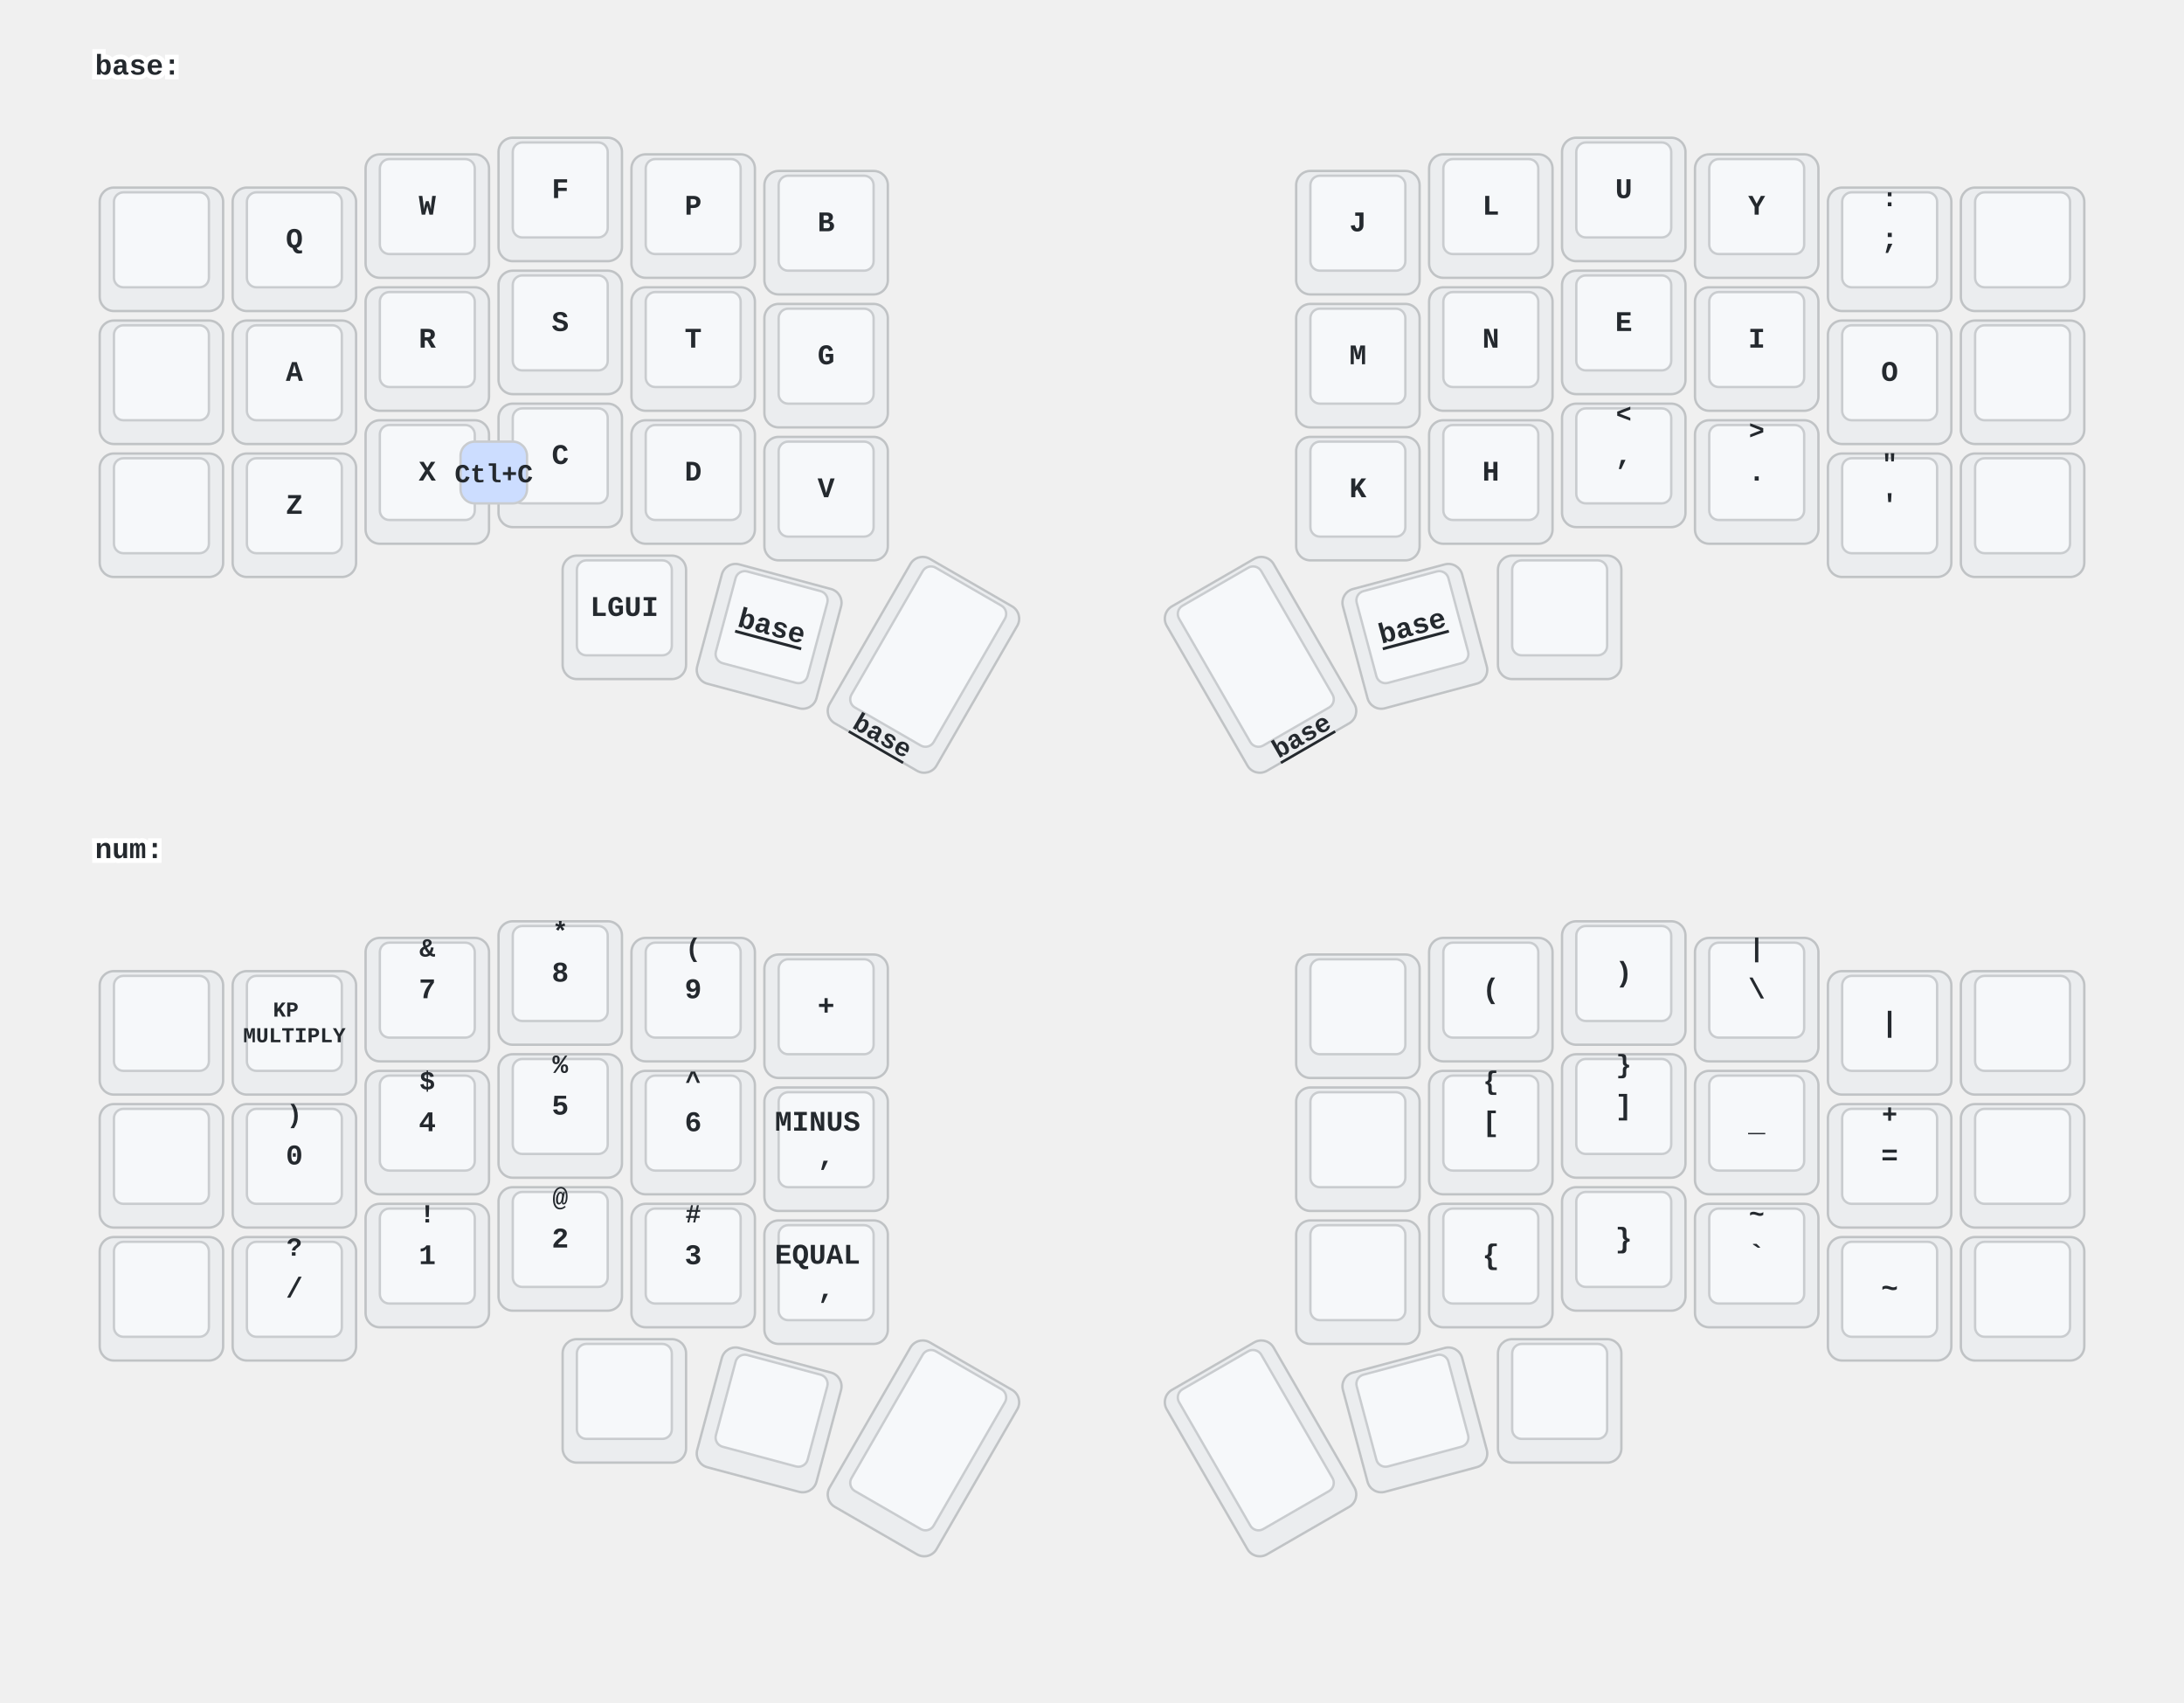
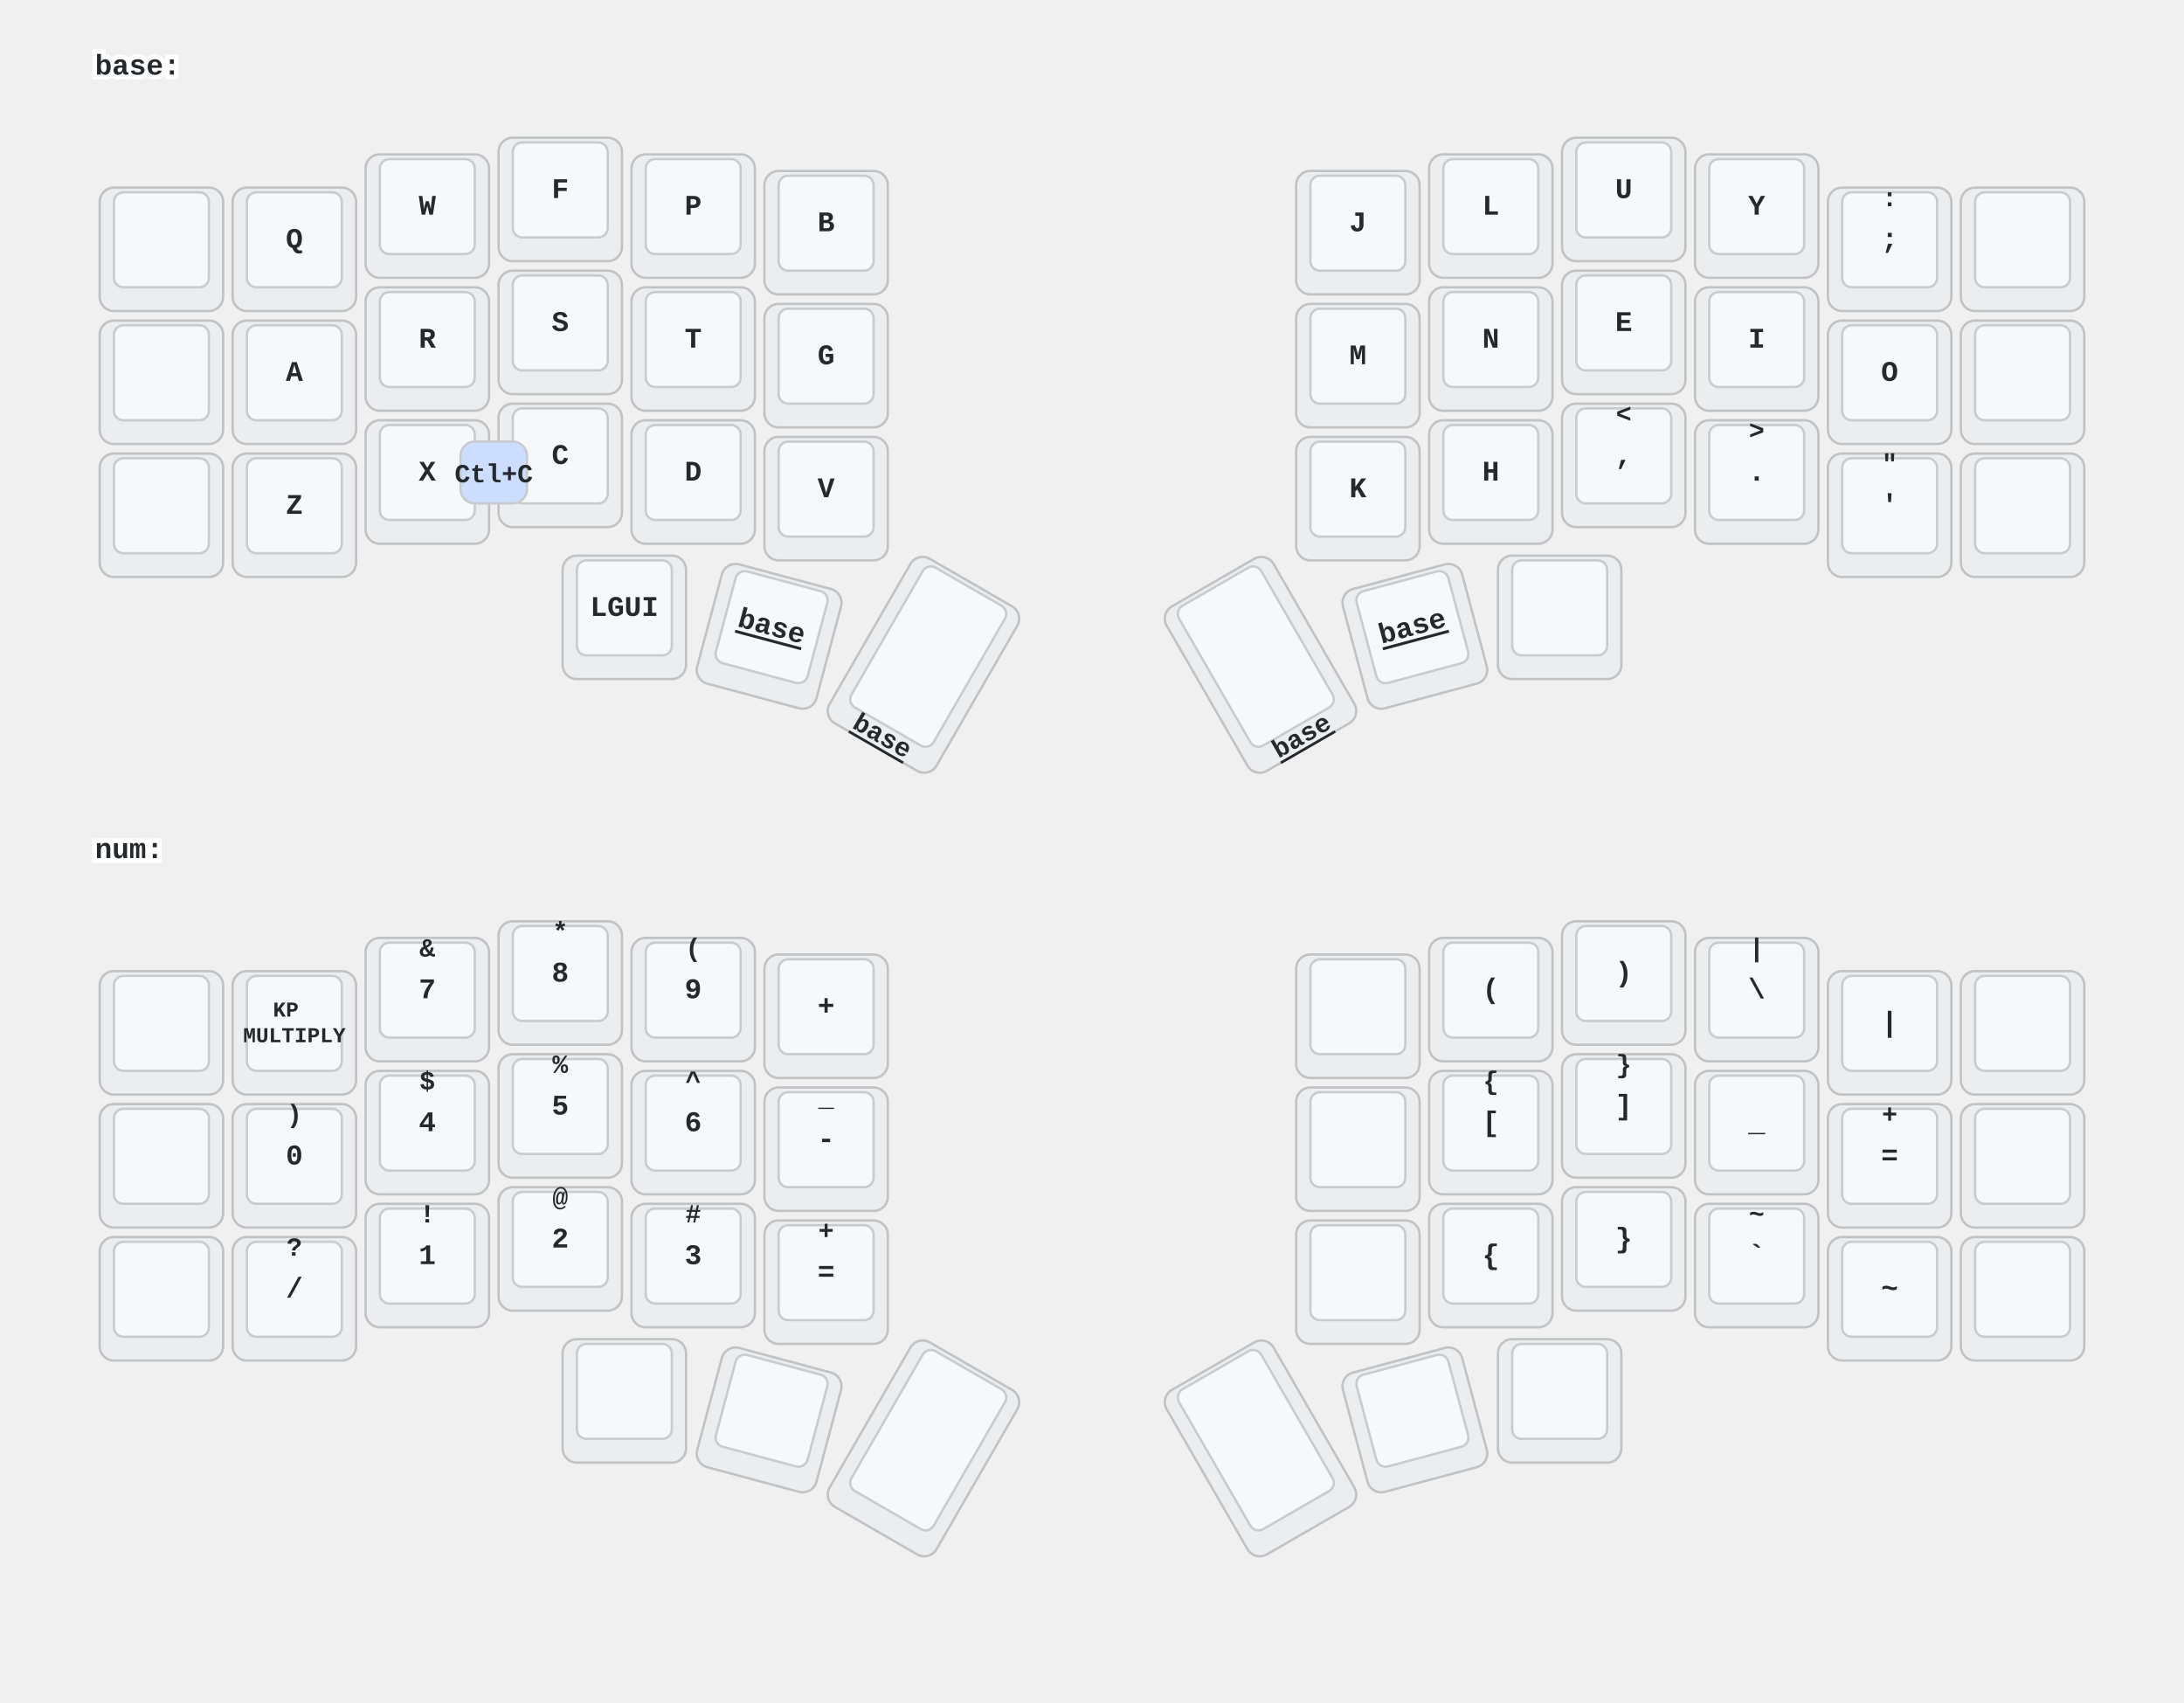
<svg xmlns="http://www.w3.org/2000/svg" xmlns:xlink="http://www.w3.org/1999/xlink" width="920" height="717" viewBox="0 0 920 717" class="keymap">
  <defs>/* start glyphs */
<svg id="mdi:apple-keyboard-option">
      <svg id="mdi-apple-keyboard-option" viewBox="0 0 24 24">
        <path d="M3,4H9.11L16.15,18H21V20H14.88L7.84,6H3V4M14,4H21V6H14V4Z" />
      </svg>
    </svg>
    <svg id="mdi:keyboard-return">
      <svg id="mdi-keyboard-return" viewBox="0 0 24 24">
        <path d="M19,7V11H5.83L9.41,7.41L8,6L2,12L8,18L9.41,16.58L5.83,13H21V7H19Z" />
      </svg>
    </svg>
    <svg id="mdi:keyboard-space">
      <svg id="mdi-keyboard-space" viewBox="0 0 24 24">
        <path d="M3 15H5V19H19V15H21V19C21 20.1 20.1 21 19 21H5C3.9 21 3 20.1 3 19V15Z" />
      </svg>
    </svg>
    <svg id="mdi:minus-circle-outline">
      <svg id="mdi-minus-circle-outline" viewBox="0 0 24 24">
        <path d="M12,20C7.59,20 4,16.41 4,12C4,7.59 7.59,4 12,4C16.41,4 20,7.59 20,12C20,16.41 16.41,20 12,20M12,2A10,10 0 0,0 2,12A10,10 0 0,0 12,22A10,10 0 0,0 22,12A10,10 0 0,0 12,2M7,13H17V11H7" />
      </svg>
    </svg>
    <svg id="mdi:transfer">
      <svg id="mdi-transfer" viewBox="0 0 24 24">
        <path d="M8 4A2 2 0 0 0 6 6V10H8V6H16V9H13.5L17 12.5L20.5 9H18V6A2 2 0 0 0 16 4H8M3 12V14H11V12H3M3 15V17H11V15H3M13 15V17H21V15H13M3 18V20H11V18H3M13 18V20H21V18H13Z" />
      </svg>
    </svg>
  </defs>/* end glyphs */
<style>/* inherit to force styles through use tags */
svg path {
    fill: inherit;
}

/* font and background color specifications */
svg.keymap {
    font-family: SFMono-Regular,Consolas,Liberation Mono,Menlo,monospace;
    font-size: 14px;
    font-kerning: normal;
    text-rendering: optimizeLegibility;
    fill: #24292e;
}

/* default key styling */
rect.key {
    fill: #f6f8fa;
}

rect.key, rect.combo {
    stroke: #c9cccf;
    stroke-width: 1;
}

/* default key side styling, only used is draw_key_sides is set */
rect.side {
    filter: brightness(90%);
}

/* color accent for combo boxes */
rect.combo, rect.combo-separate {
    fill: #cdf;
}

/* color accent for held keys */
rect.held, rect.combo.held {
    fill: #fdd;
}

/* color accent for ghost (optional) keys */
rect.ghost, rect.combo.ghost {
    stroke-dasharray: 4, 4;
    stroke-width: 2;
}

text {
    text-anchor: middle;
    dominant-baseline: middle;
}

/* styling for layer labels */
text.label {
    font-weight: bold;
    text-anchor: start;
    stroke: white;
    stroke-width: 4;
    paint-order: stroke;
}

/* styling for optional footer */
text.footer {
    text-anchor: end;
    dominant-baseline: auto;
    stroke: white;
    stroke-width: 4;
    paint-order: stroke;
}

/* styling for combo tap, and key non-tap label text */
text.combo, text.hold, text.shifted, text.left, text.right {
    font-size: 11px;
}

text.hold {
    text-anchor: middle;
    dominant-baseline: auto;
}

text.shifted {
    text-anchor: middle;
    dominant-baseline: hanging;
}

text.left {
    text-anchor: start;
}

text.right {
    text-anchor: end;
}

text.layer-activator {
    text-decoration: underline;
}

/* styling for hold/shifted label text in combo box */
text.combo.hold, text.combo.shifted, text.combo.left, text.combo.right {
    font-size: 8px;
}

/* lighter symbol for transparent keys */
text.trans {
    fill: #7b7e81;
}

/* styling for combo dendrons */
path.combo {
    stroke-width: 1;
    stroke: gray;
    fill: none;
}

/* Start Tabler Icons Cleanup */
/* cannot use height/width with glyphs */
.icon-tabler &gt; path {
    fill: inherit;
    stroke: inherit;
    stroke-width: 2;
}
/* hide tabler's default box */
.icon-tabler &gt; path[stroke="none"][fill="none"] {
    visibility: hidden;
}
/* End Tabler Icons Cleanup */

/* For default sytles, see https://github.com/caksoylar/keymap-drawer/blob/main/keymap_drawer/config.py#L85 */

svg.keymap {
  font-family: Ubuntu Mono, Inconsolata, Consolas, Liberation Mono, Menlo, monospace;
  font-size: 12px;
  font-weight: bold;
  text-rendering: optimizeLegibility;
}

/* Color accent for held keys */
rect.held, rect.combo.held {
    fill: #ffc;
}

/* Technique borrowed and extended from https://github.com/englmaxi/zmk-config/blob/master/keymap-drawer/config.yaml */
.sym_sub_text.tap {
  translate: -5px 2px;
  font-size: 20px;
}
.sym_sub_text.shifted {
  translate: 10px 13px;
  font-size: 10px;
  opacity: 1.0;
}
.combo.sym_sub_text.tap {
  translate: -1px 1px;
}
.combo.sym_sub_text.shifted {
  translate: 7px 5px;
  font-size: 10px;
  opacity: 1.0;
}

/* Toggle */
.toggle.shifted {
  translate: -10px 12px;
}

.toggle.hold {
  translate: 13px -23px;
}

/* Variant for tap-dances */
.tap_dance.tap {
  translate: -7px 0px;
  font-size: 12px;
}
.tap_dance.shifted {
  translate: 7px 17px;
  font-size: 12px;
  opacity: 1.0;
}

/* Variant for symbol next to symbol */
.sym_by_sym.tap {
  translate: -6px 0px;
}
.sym_by_sym.shifted {
  translate: 10px 12px;
  opacity: 1.0;
}

.combo.sym_by_sym.tap {
  translate: -35px 0px;
}
.combo.sym_by_sym.shifted {
  translate: 35px 20px;
  opacity: 1.0;
}

.combo.sym_by_sym.hold {
  visibility: hidden;
}

/* hide hold box for combo sym_by_sym */
.combo.sym_by_sym.hold &gt; path[stroke="none"][fill="none"] {
  visibility: hidden;
}
</style>
  <g transform="translate(40, 0)" class="layer-base">
    <text x="0" y="28" class="label" id="base">base:</text>
    <g transform="translate(0, 56)">
      <g transform="translate(28, 49)" class="key none keypos-0">
        <rect rx="6" ry="6" x="-26" y="-26" width="52" height="52" class="key none side" />
        <rect rx="4" ry="4" x="-20" y="-24" width="40" height="40" class="key none" />
        <use href="#mdi:minus-circle-outline" xlink:href="#mdi:minus-circle-outline" x="-9" y="-13" height="18" width="18.0" class="key none tap glyph mdi:minus-circle-outline" />
      </g>
      <g transform="translate(84, 49)" class="key keypos-1">
        <rect rx="6" ry="6" x="-26" y="-26" width="52" height="52" class="key side" />
        <rect rx="4" ry="4" x="-20" y="-24" width="40" height="40" class="key" />
        <text x="0" y="-4" class="key tap">Q</text>
      </g>
      <g transform="translate(140, 35)" class="key keypos-2">
        <rect rx="6" ry="6" x="-26" y="-26" width="52" height="52" class="key side" />
        <rect rx="4" ry="4" x="-20" y="-24" width="40" height="40" class="key" />
        <text x="0" y="-4" class="key tap">W</text>
      </g>
      <g transform="translate(196, 28)" class="key keypos-3">
        <rect rx="6" ry="6" x="-26" y="-26" width="52" height="52" class="key side" />
        <rect rx="4" ry="4" x="-20" y="-24" width="40" height="40" class="key" />
        <text x="0" y="-4" class="key tap">F</text>
      </g>
      <g transform="translate(252, 35)" class="key keypos-4">
        <rect rx="6" ry="6" x="-26" y="-26" width="52" height="52" class="key side" />
        <rect rx="4" ry="4" x="-20" y="-24" width="40" height="40" class="key" />
        <text x="0" y="-4" class="key tap">P</text>
      </g>
      <g transform="translate(308, 42)" class="key keypos-5">
        <rect rx="6" ry="6" x="-26" y="-26" width="52" height="52" class="key side" />
        <rect rx="4" ry="4" x="-20" y="-24" width="40" height="40" class="key" />
        <text x="0" y="-4" class="key tap">B</text>
      </g>
      <g transform="translate(532, 42)" class="key keypos-6">
        <rect rx="6" ry="6" x="-26" y="-26" width="52" height="52" class="key side" />
        <rect rx="4" ry="4" x="-20" y="-24" width="40" height="40" class="key" />
        <text x="0" y="-4" class="key tap">J</text>
      </g>
      <g transform="translate(588, 35)" class="key keypos-7">
        <rect rx="6" ry="6" x="-26" y="-26" width="52" height="52" class="key side" />
        <rect rx="4" ry="4" x="-20" y="-24" width="40" height="40" class="key" />
        <text x="0" y="-4" class="key tap">L</text>
      </g>
      <g transform="translate(644, 28)" class="key keypos-8">
        <rect rx="6" ry="6" x="-26" y="-26" width="52" height="52" class="key side" />
        <rect rx="4" ry="4" x="-20" y="-24" width="40" height="40" class="key" />
        <text x="0" y="-4" class="key tap">U</text>
      </g>
      <g transform="translate(700, 35)" class="key keypos-9">
        <rect rx="6" ry="6" x="-26" y="-26" width="52" height="52" class="key side" />
        <rect rx="4" ry="4" x="-20" y="-24" width="40" height="40" class="key" />
        <text x="0" y="-4" class="key tap">Y</text>
      </g>
      <g transform="translate(756, 49)" class="key keypos-10">
        <rect rx="6" ry="6" x="-26" y="-26" width="52" height="52" class="key side" />
        <rect rx="4" ry="4" x="-20" y="-24" width="40" height="40" class="key" />
        <text x="0" y="-4" class="key tap">;</text>
        <text x="0" y="-24" class="key shifted">:</text>
      </g>
      <g transform="translate(812, 49)" class="key none keypos-11">
        <rect rx="6" ry="6" x="-26" y="-26" width="52" height="52" class="key none side" />
        <rect rx="4" ry="4" x="-20" y="-24" width="40" height="40" class="key none" />
        <use href="#mdi:minus-circle-outline" xlink:href="#mdi:minus-circle-outline" x="-9" y="-13" height="18" width="18.0" class="key none tap glyph mdi:minus-circle-outline" />
      </g>
      <g transform="translate(28, 105)" class="key none keypos-12">
        <rect rx="6" ry="6" x="-26" y="-26" width="52" height="52" class="key none side" />
        <rect rx="4" ry="4" x="-20" y="-24" width="40" height="40" class="key none" />
        <use href="#mdi:minus-circle-outline" xlink:href="#mdi:minus-circle-outline" x="-9" y="-13" height="18" width="18.0" class="key none tap glyph mdi:minus-circle-outline" />
      </g>
      <g transform="translate(84, 105)" class="key keypos-13">
        <rect rx="6" ry="6" x="-26" y="-26" width="52" height="52" class="key side" />
        <rect rx="4" ry="4" x="-20" y="-24" width="40" height="40" class="key" />
        <text x="0" y="-4" class="key tap">A</text>
      </g>
      <g transform="translate(140, 91)" class="key keypos-14">
        <rect rx="6" ry="6" x="-26" y="-26" width="52" height="52" class="key side" />
        <rect rx="4" ry="4" x="-20" y="-24" width="40" height="40" class="key" />
        <text x="0" y="-4" class="key tap">R</text>
      </g>
      <g transform="translate(196, 84)" class="key keypos-15">
        <rect rx="6" ry="6" x="-26" y="-26" width="52" height="52" class="key side" />
        <rect rx="4" ry="4" x="-20" y="-24" width="40" height="40" class="key" />
        <text x="0" y="-4" class="key tap">S</text>
      </g>
      <g transform="translate(252, 91)" class="key keypos-16">
        <rect rx="6" ry="6" x="-26" y="-26" width="52" height="52" class="key side" />
        <rect rx="4" ry="4" x="-20" y="-24" width="40" height="40" class="key" />
        <text x="0" y="-4" class="key tap">T</text>
      </g>
      <g transform="translate(308, 98)" class="key keypos-17">
        <rect rx="6" ry="6" x="-26" y="-26" width="52" height="52" class="key side" />
        <rect rx="4" ry="4" x="-20" y="-24" width="40" height="40" class="key" />
        <text x="0" y="-4" class="key tap">G</text>
      </g>
      <g transform="translate(532, 98)" class="key keypos-18">
        <rect rx="6" ry="6" x="-26" y="-26" width="52" height="52" class="key side" />
        <rect rx="4" ry="4" x="-20" y="-24" width="40" height="40" class="key" />
        <text x="0" y="-4" class="key tap">M</text>
      </g>
      <g transform="translate(588, 91)" class="key keypos-19">
        <rect rx="6" ry="6" x="-26" y="-26" width="52" height="52" class="key side" />
        <rect rx="4" ry="4" x="-20" y="-24" width="40" height="40" class="key" />
        <text x="0" y="-4" class="key tap">N</text>
      </g>
      <g transform="translate(644, 84)" class="key keypos-20">
        <rect rx="6" ry="6" x="-26" y="-26" width="52" height="52" class="key side" />
        <rect rx="4" ry="4" x="-20" y="-24" width="40" height="40" class="key" />
        <text x="0" y="-4" class="key tap">E</text>
      </g>
      <g transform="translate(700, 91)" class="key keypos-21">
        <rect rx="6" ry="6" x="-26" y="-26" width="52" height="52" class="key side" />
        <rect rx="4" ry="4" x="-20" y="-24" width="40" height="40" class="key" />
        <text x="0" y="-4" class="key tap">I</text>
      </g>
      <g transform="translate(756, 105)" class="key keypos-22">
        <rect rx="6" ry="6" x="-26" y="-26" width="52" height="52" class="key side" />
        <rect rx="4" ry="4" x="-20" y="-24" width="40" height="40" class="key" />
        <text x="0" y="-4" class="key tap">O</text>
      </g>
      <g transform="translate(812, 105)" class="key none keypos-23">
        <rect rx="6" ry="6" x="-26" y="-26" width="52" height="52" class="key none side" />
        <rect rx="4" ry="4" x="-20" y="-24" width="40" height="40" class="key none" />
        <use href="#mdi:minus-circle-outline" xlink:href="#mdi:minus-circle-outline" x="-9" y="-13" height="18" width="18.0" class="key none tap glyph mdi:minus-circle-outline" />
      </g>
      <g transform="translate(28, 161)" class="key none keypos-24">
        <rect rx="6" ry="6" x="-26" y="-26" width="52" height="52" class="key none side" />
        <rect rx="4" ry="4" x="-20" y="-24" width="40" height="40" class="key none" />
        <use href="#mdi:minus-circle-outline" xlink:href="#mdi:minus-circle-outline" x="-9" y="-13" height="18" width="18.0" class="key none tap glyph mdi:minus-circle-outline" />
      </g>
      <g transform="translate(84, 161)" class="key keypos-25">
        <rect rx="6" ry="6" x="-26" y="-26" width="52" height="52" class="key side" />
        <rect rx="4" ry="4" x="-20" y="-24" width="40" height="40" class="key" />
        <text x="0" y="-4" class="key tap">Z</text>
      </g>
      <g transform="translate(140, 147)" class="key keypos-26">
        <rect rx="6" ry="6" x="-26" y="-26" width="52" height="52" class="key side" />
        <rect rx="4" ry="4" x="-20" y="-24" width="40" height="40" class="key" />
        <text x="0" y="-4" class="key tap">X</text>
      </g>
      <g transform="translate(196, 140)" class="key keypos-27">
        <rect rx="6" ry="6" x="-26" y="-26" width="52" height="52" class="key side" />
        <rect rx="4" ry="4" x="-20" y="-24" width="40" height="40" class="key" />
        <text x="0" y="-4" class="key tap">C</text>
      </g>
      <g transform="translate(252, 147)" class="key keypos-28">
        <rect rx="6" ry="6" x="-26" y="-26" width="52" height="52" class="key side" />
        <rect rx="4" ry="4" x="-20" y="-24" width="40" height="40" class="key" />
        <text x="0" y="-4" class="key tap">D</text>
      </g>
      <g transform="translate(308, 154)" class="key keypos-29">
        <rect rx="6" ry="6" x="-26" y="-26" width="52" height="52" class="key side" />
        <rect rx="4" ry="4" x="-20" y="-24" width="40" height="40" class="key" />
        <text x="0" y="-4" class="key tap">V</text>
      </g>
      <g transform="translate(532, 154)" class="key keypos-30">
        <rect rx="6" ry="6" x="-26" y="-26" width="52" height="52" class="key side" />
        <rect rx="4" ry="4" x="-20" y="-24" width="40" height="40" class="key" />
        <text x="0" y="-4" class="key tap">K</text>
      </g>
      <g transform="translate(588, 147)" class="key keypos-31">
        <rect rx="6" ry="6" x="-26" y="-26" width="52" height="52" class="key side" />
        <rect rx="4" ry="4" x="-20" y="-24" width="40" height="40" class="key" />
        <text x="0" y="-4" class="key tap">H</text>
      </g>
      <g transform="translate(644, 140)" class="key keypos-32">
        <rect rx="6" ry="6" x="-26" y="-26" width="52" height="52" class="key side" />
        <rect rx="4" ry="4" x="-20" y="-24" width="40" height="40" class="key" />
        <text x="0" y="-4" class="key tap">,</text>
        <text x="0" y="-24" class="key shifted">&lt;</text>
      </g>
      <g transform="translate(700, 147)" class="key keypos-33">
        <rect rx="6" ry="6" x="-26" y="-26" width="52" height="52" class="key side" />
        <rect rx="4" ry="4" x="-20" y="-24" width="40" height="40" class="key" />
        <text x="0" y="-4" class="key tap">.</text>
        <text x="0" y="-24" class="key shifted">&gt;</text>
      </g>
      <g transform="translate(756, 161)" class="key keypos-34">
        <rect rx="6" ry="6" x="-26" y="-26" width="52" height="52" class="key side" />
        <rect rx="4" ry="4" x="-20" y="-24" width="40" height="40" class="key" />
        <text x="0" y="-4" class="key tap">'</text>
        <text x="0" y="-24" class="key shifted">"</text>
      </g>
      <g transform="translate(812, 161)" class="key none keypos-35">
        <rect rx="6" ry="6" x="-26" y="-26" width="52" height="52" class="key none side" />
        <rect rx="4" ry="4" x="-20" y="-24" width="40" height="40" class="key none" />
        <use href="#mdi:minus-circle-outline" xlink:href="#mdi:minus-circle-outline" x="-9" y="-13" height="18" width="18.0" class="key none tap glyph mdi:minus-circle-outline" />
      </g>
      <g transform="translate(223, 204)" class="key keypos-36">
        <rect rx="6" ry="6" x="-26" y="-26" width="52" height="52" class="key side" />
        <rect rx="4" ry="4" x="-20" y="-24" width="40" height="40" class="key" />
        <text x="0" y="-4" class="key tap">LGUI</text>
      </g>
      <g transform="translate(284, 212) rotate(15.0)" class="key keypos-37">
        <rect rx="6" ry="6" x="-26" y="-26" width="52" height="52" class="key side" />
        <rect rx="4" ry="4" x="-20" y="-24" width="40" height="40" class="key" />
        <a href="#base">
          <text x="0" y="-4" class="key tap layer-activator">base</text>
        </a>
      </g>
      <g transform="translate(349, 224) rotate(30.0)" class="key keypos-38">
        <rect rx="6" ry="6" x="-26" y="-40" width="52" height="80" class="key side" />
        <rect rx="4" ry="4" x="-20" y="-38" width="40" height="68" class="key" />
        <use href="#mdi:keyboard-space" xlink:href="#mdi:keyboard-space" x="-9" y="-13" height="18" width="18.0" class="key tap glyph mdi:keyboard-space" />
        <a href="#base">
          <text x="0" y="38" class="key hold layer-activator">base</text>
        </a>
      </g>
      <g transform="translate(491, 224) rotate(-30.0)" class="key keypos-39">
        <rect rx="6" ry="6" x="-26" y="-40" width="52" height="80" class="key side" />
        <rect rx="4" ry="4" x="-20" y="-38" width="40" height="68" class="key" />
        <use href="#mdi:keyboard-return" xlink:href="#mdi:keyboard-return" x="-9" y="-13" height="18" width="18.0" class="key tap glyph mdi:keyboard-return" />
        <a href="#base">
          <text x="0" y="38" class="key hold layer-activator">base</text>
        </a>
      </g>
      <g transform="translate(556, 212) rotate(-15.0)" class="key keypos-40">
        <rect rx="6" ry="6" x="-26" y="-26" width="52" height="52" class="key side" />
        <rect rx="4" ry="4" x="-20" y="-24" width="40" height="40" class="key" />
        <a href="#base">
          <text x="0" y="-4" class="key tap layer-activator">base</text>
        </a>
      </g>
      <g transform="translate(617, 204)" class="key keypos-41">
        <rect rx="6" ry="6" x="-26" y="-26" width="52" height="52" class="key side" />
        <rect rx="4" ry="4" x="-20" y="-24" width="40" height="40" class="key" />
        <use href="#mdi:apple-keyboard-option" xlink:href="#mdi:apple-keyboard-option" x="-9" y="-13" height="18" width="18.0" class="key tap glyph mdi:apple-keyboard-option" />
      </g>
      <g class="combo combopos-0">
        <rect rx="6" ry="6" x="154" y="130" width="28" height="26" class="combo" />
        <text x="168" y="144" class="combo tap">Ctl+C</text>
      </g>
    </g>
  </g>
  <g transform="translate(40, 330)" class="layer-num">
    <text x="0" y="28" class="label" id="num">num:</text>
    <g transform="translate(0, 56)">
      <g transform="translate(28, 49)" class="key none keypos-0">
        <rect rx="6" ry="6" x="-26" y="-26" width="52" height="52" class="key none side" />
        <rect rx="4" ry="4" x="-20" y="-24" width="40" height="40" class="key none" />
        <use href="#mdi:minus-circle-outline" xlink:href="#mdi:minus-circle-outline" x="-9" y="-13" height="18" width="18.0" class="key none tap glyph mdi:minus-circle-outline" />
      </g>
      <g transform="translate(84, 49)" class="key keypos-1">
        <rect rx="6" ry="6" x="-26" y="-26" width="52" height="52" class="key side" />
        <rect rx="4" ry="4" x="-20" y="-24" width="40" height="40" class="key" />
        <text x="0" y="-4" class="key tap">
          <tspan x="0" dy="-0.6em" style="font-size: 75%">KP</tspan>
          <tspan x="0" dy="1.2em" style="font-size: 75%">MULTIPLY</tspan>
        </text>
      </g>
      <g transform="translate(140, 35)" class="key keypos-2">
        <rect rx="6" ry="6" x="-26" y="-26" width="52" height="52" class="key side" />
        <rect rx="4" ry="4" x="-20" y="-24" width="40" height="40" class="key" />
        <text x="0" y="-4" class="key tap">7</text>
        <text x="0" y="-24" class="key shifted">&amp;</text>
      </g>
      <g transform="translate(196, 28)" class="key keypos-3">
        <rect rx="6" ry="6" x="-26" y="-26" width="52" height="52" class="key side" />
        <rect rx="4" ry="4" x="-20" y="-24" width="40" height="40" class="key" />
        <text x="0" y="-4" class="key tap">8</text>
        <text x="0" y="-24" class="key shifted">*</text>
      </g>
      <g transform="translate(252, 35)" class="key keypos-4">
        <rect rx="6" ry="6" x="-26" y="-26" width="52" height="52" class="key side" />
        <rect rx="4" ry="4" x="-20" y="-24" width="40" height="40" class="key" />
        <text x="0" y="-4" class="key tap">9</text>
        <text x="0" y="-24" class="key shifted">(</text>
      </g>
      <g transform="translate(308, 42)" class="key keypos-5">
        <rect rx="6" ry="6" x="-26" y="-26" width="52" height="52" class="key side" />
        <rect rx="4" ry="4" x="-20" y="-24" width="40" height="40" class="key" />
        <text x="0" y="-4" class="key tap">+</text>
      </g>
      <g transform="translate(532, 42)" class="key none keypos-6">
        <rect rx="6" ry="6" x="-26" y="-26" width="52" height="52" class="key none side" />
        <rect rx="4" ry="4" x="-20" y="-24" width="40" height="40" class="key none" />
        <use href="#mdi:minus-circle-outline" xlink:href="#mdi:minus-circle-outline" x="-9" y="-13" height="18" width="18.0" class="key none tap glyph mdi:minus-circle-outline" />
      </g>
      <g transform="translate(588, 35)" class="key keypos-7">
        <rect rx="6" ry="6" x="-26" y="-26" width="52" height="52" class="key side" />
        <rect rx="4" ry="4" x="-20" y="-24" width="40" height="40" class="key" />
        <text x="0" y="-4" class="key tap">(</text>
      </g>
      <g transform="translate(644, 28)" class="key keypos-8">
        <rect rx="6" ry="6" x="-26" y="-26" width="52" height="52" class="key side" />
        <rect rx="4" ry="4" x="-20" y="-24" width="40" height="40" class="key" />
        <text x="0" y="-4" class="key tap">)</text>
      </g>
      <g transform="translate(700, 35)" class="key keypos-9">
        <rect rx="6" ry="6" x="-26" y="-26" width="52" height="52" class="key side" />
        <rect rx="4" ry="4" x="-20" y="-24" width="40" height="40" class="key" />
        <text x="0" y="-4" class="key tap">\</text>
        <text x="0" y="-24" class="key shifted">|</text>
      </g>
      <g transform="translate(756, 49)" class="key keypos-10">
        <rect rx="6" ry="6" x="-26" y="-26" width="52" height="52" class="key side" />
        <rect rx="4" ry="4" x="-20" y="-24" width="40" height="40" class="key" />
        <text x="0" y="-4" class="key tap">|</text>
      </g>
      <g transform="translate(812, 49)" class="key none keypos-11">
        <rect rx="6" ry="6" x="-26" y="-26" width="52" height="52" class="key none side" />
        <rect rx="4" ry="4" x="-20" y="-24" width="40" height="40" class="key none" />
        <use href="#mdi:minus-circle-outline" xlink:href="#mdi:minus-circle-outline" x="-9" y="-13" height="18" width="18.0" class="key none tap glyph mdi:minus-circle-outline" />
      </g>
      <g transform="translate(28, 105)" class="key none keypos-12">
        <rect rx="6" ry="6" x="-26" y="-26" width="52" height="52" class="key none side" />
        <rect rx="4" ry="4" x="-20" y="-24" width="40" height="40" class="key none" />
        <use href="#mdi:minus-circle-outline" xlink:href="#mdi:minus-circle-outline" x="-9" y="-13" height="18" width="18.0" class="key none tap glyph mdi:minus-circle-outline" />
      </g>
      <g transform="translate(84, 105)" class="key keypos-13">
        <rect rx="6" ry="6" x="-26" y="-26" width="52" height="52" class="key side" />
        <rect rx="4" ry="4" x="-20" y="-24" width="40" height="40" class="key" />
        <text x="0" y="-4" class="key tap">0</text>
        <text x="0" y="-24" class="key shifted">)</text>
      </g>
      <g transform="translate(140, 91)" class="key keypos-14">
        <rect rx="6" ry="6" x="-26" y="-26" width="52" height="52" class="key side" />
        <rect rx="4" ry="4" x="-20" y="-24" width="40" height="40" class="key" />
        <text x="0" y="-4" class="key tap">4</text>
        <text x="0" y="-24" class="key shifted">$</text>
      </g>
      <g transform="translate(196, 84)" class="key keypos-15">
        <rect rx="6" ry="6" x="-26" y="-26" width="52" height="52" class="key side" />
        <rect rx="4" ry="4" x="-20" y="-24" width="40" height="40" class="key" />
        <text x="0" y="-4" class="key tap">5</text>
        <text x="0" y="-24" class="key shifted">%</text>
      </g>
      <g transform="translate(252, 91)" class="key keypos-16">
        <rect rx="6" ry="6" x="-26" y="-26" width="52" height="52" class="key side" />
        <rect rx="4" ry="4" x="-20" y="-24" width="40" height="40" class="key" />
        <text x="0" y="-4" class="key tap">6</text>
        <text x="0" y="-24" class="key shifted">^</text>
      </g>
      <g transform="translate(308, 98)" class="key keypos-17">
        <rect rx="6" ry="6" x="-26" y="-26" width="52" height="52" class="key side" />
        <rect rx="4" ry="4" x="-20" y="-24" width="40" height="40" class="key" />
-         <text x="0" y="-4" class="key tap">
-           <tspan x="0" dy="-0.6em">MINUS</tspan>
-           <tspan x="0" dy="1.2em">,</tspan>
-         </text>
+         <text x="0" y="-4" class="key tap">-</text>
+         <text x="0" y="-24" class="key shifted">_</text>
      </g>
      <g transform="translate(532, 98)" class="key none keypos-18">
        <rect rx="6" ry="6" x="-26" y="-26" width="52" height="52" class="key none side" />
        <rect rx="4" ry="4" x="-20" y="-24" width="40" height="40" class="key none" />
        <use href="#mdi:minus-circle-outline" xlink:href="#mdi:minus-circle-outline" x="-9" y="-13" height="18" width="18.0" class="key none tap glyph mdi:minus-circle-outline" />
      </g>
      <g transform="translate(588, 91)" class="key keypos-19">
        <rect rx="6" ry="6" x="-26" y="-26" width="52" height="52" class="key side" />
        <rect rx="4" ry="4" x="-20" y="-24" width="40" height="40" class="key" />
        <text x="0" y="-4" class="key tap">[</text>
        <text x="0" y="-24" class="key shifted">{</text>
      </g>
      <g transform="translate(644, 84)" class="key keypos-20">
        <rect rx="6" ry="6" x="-26" y="-26" width="52" height="52" class="key side" />
        <rect rx="4" ry="4" x="-20" y="-24" width="40" height="40" class="key" />
        <text x="0" y="-4" class="key tap">]</text>
        <text x="0" y="-24" class="key shifted">}</text>
      </g>
      <g transform="translate(700, 91)" class="key keypos-21">
        <rect rx="6" ry="6" x="-26" y="-26" width="52" height="52" class="key side" />
        <rect rx="4" ry="4" x="-20" y="-24" width="40" height="40" class="key" />
        <text x="0" y="-4" class="key tap">_</text>
      </g>
      <g transform="translate(756, 105)" class="key keypos-22">
        <rect rx="6" ry="6" x="-26" y="-26" width="52" height="52" class="key side" />
        <rect rx="4" ry="4" x="-20" y="-24" width="40" height="40" class="key" />
        <text x="0" y="-4" class="key tap">=</text>
        <text x="0" y="-24" class="key shifted">+</text>
      </g>
      <g transform="translate(812, 105)" class="key none keypos-23">
        <rect rx="6" ry="6" x="-26" y="-26" width="52" height="52" class="key none side" />
        <rect rx="4" ry="4" x="-20" y="-24" width="40" height="40" class="key none" />
        <use href="#mdi:minus-circle-outline" xlink:href="#mdi:minus-circle-outline" x="-9" y="-13" height="18" width="18.0" class="key none tap glyph mdi:minus-circle-outline" />
      </g>
      <g transform="translate(28, 161)" class="key none keypos-24">
        <rect rx="6" ry="6" x="-26" y="-26" width="52" height="52" class="key none side" />
        <rect rx="4" ry="4" x="-20" y="-24" width="40" height="40" class="key none" />
        <use href="#mdi:minus-circle-outline" xlink:href="#mdi:minus-circle-outline" x="-9" y="-13" height="18" width="18.0" class="key none tap glyph mdi:minus-circle-outline" />
      </g>
      <g transform="translate(84, 161)" class="key keypos-25">
        <rect rx="6" ry="6" x="-26" y="-26" width="52" height="52" class="key side" />
        <rect rx="4" ry="4" x="-20" y="-24" width="40" height="40" class="key" />
        <text x="0" y="-4" class="key tap">/</text>
        <text x="0" y="-24" class="key shifted">?</text>
      </g>
      <g transform="translate(140, 147)" class="key keypos-26">
        <rect rx="6" ry="6" x="-26" y="-26" width="52" height="52" class="key side" />
        <rect rx="4" ry="4" x="-20" y="-24" width="40" height="40" class="key" />
        <text x="0" y="-4" class="key tap">1</text>
        <text x="0" y="-24" class="key shifted">!</text>
      </g>
      <g transform="translate(196, 140)" class="key keypos-27">
        <rect rx="6" ry="6" x="-26" y="-26" width="52" height="52" class="key side" />
        <rect rx="4" ry="4" x="-20" y="-24" width="40" height="40" class="key" />
        <text x="0" y="-4" class="key tap">2</text>
        <text x="0" y="-24" class="key shifted">@</text>
      </g>
      <g transform="translate(252, 147)" class="key keypos-28">
        <rect rx="6" ry="6" x="-26" y="-26" width="52" height="52" class="key side" />
        <rect rx="4" ry="4" x="-20" y="-24" width="40" height="40" class="key" />
        <text x="0" y="-4" class="key tap">3</text>
        <text x="0" y="-24" class="key shifted">#</text>
      </g>
      <g transform="translate(308, 154)" class="key keypos-29">
        <rect rx="6" ry="6" x="-26" y="-26" width="52" height="52" class="key side" />
        <rect rx="4" ry="4" x="-20" y="-24" width="40" height="40" class="key" />
-         <text x="0" y="-4" class="key tap">
-           <tspan x="0" dy="-0.6em">EQUAL</tspan>
-           <tspan x="0" dy="1.2em">,</tspan>
-         </text>
+         <text x="0" y="-4" class="key tap">=</text>
+         <text x="0" y="-24" class="key shifted">+</text>
      </g>
      <g transform="translate(532, 154)" class="key none keypos-30">
        <rect rx="6" ry="6" x="-26" y="-26" width="52" height="52" class="key none side" />
        <rect rx="4" ry="4" x="-20" y="-24" width="40" height="40" class="key none" />
        <use href="#mdi:minus-circle-outline" xlink:href="#mdi:minus-circle-outline" x="-9" y="-13" height="18" width="18.0" class="key none tap glyph mdi:minus-circle-outline" />
      </g>
      <g transform="translate(588, 147)" class="key keypos-31">
        <rect rx="6" ry="6" x="-26" y="-26" width="52" height="52" class="key side" />
        <rect rx="4" ry="4" x="-20" y="-24" width="40" height="40" class="key" />
        <text x="0" y="-4" class="key tap">{</text>
      </g>
      <g transform="translate(644, 140)" class="key keypos-32">
        <rect rx="6" ry="6" x="-26" y="-26" width="52" height="52" class="key side" />
        <rect rx="4" ry="4" x="-20" y="-24" width="40" height="40" class="key" />
        <text x="0" y="-4" class="key tap">}</text>
      </g>
      <g transform="translate(700, 147)" class="key keypos-33">
        <rect rx="6" ry="6" x="-26" y="-26" width="52" height="52" class="key side" />
        <rect rx="4" ry="4" x="-20" y="-24" width="40" height="40" class="key" />
        <text x="0" y="-4" class="key tap">`</text>
        <text x="0" y="-24" class="key shifted">~</text>
      </g>
      <g transform="translate(756, 161)" class="key keypos-34">
        <rect rx="6" ry="6" x="-26" y="-26" width="52" height="52" class="key side" />
        <rect rx="4" ry="4" x="-20" y="-24" width="40" height="40" class="key" />
        <text x="0" y="-4" class="key tap">~</text>
      </g>
      <g transform="translate(812, 161)" class="key none keypos-35">
        <rect rx="6" ry="6" x="-26" y="-26" width="52" height="52" class="key none side" />
        <rect rx="4" ry="4" x="-20" y="-24" width="40" height="40" class="key none" />
        <use href="#mdi:minus-circle-outline" xlink:href="#mdi:minus-circle-outline" x="-9" y="-13" height="18" width="18.0" class="key none tap glyph mdi:minus-circle-outline" />
      </g>
      <g transform="translate(223, 204)" class="key none keypos-36">
        <rect rx="6" ry="6" x="-26" y="-26" width="52" height="52" class="key none side" />
        <rect rx="4" ry="4" x="-20" y="-24" width="40" height="40" class="key none" />
        <use href="#mdi:minus-circle-outline" xlink:href="#mdi:minus-circle-outline" x="-9" y="-13" height="18" width="18.0" class="key none tap glyph mdi:minus-circle-outline" />
      </g>
      <g transform="translate(284, 212) rotate(15.0)" class="key none keypos-37">
        <rect rx="6" ry="6" x="-26" y="-26" width="52" height="52" class="key none side" />
        <rect rx="4" ry="4" x="-20" y="-24" width="40" height="40" class="key none" />
        <use href="#mdi:minus-circle-outline" xlink:href="#mdi:minus-circle-outline" x="-9" y="-13" height="18" width="18.0" class="key none tap glyph mdi:minus-circle-outline" />
      </g>
      <g transform="translate(349, 224) rotate(30.0)" class="key none keypos-38">
        <rect rx="6" ry="6" x="-26" y="-40" width="52" height="80" class="key none side" />
        <rect rx="4" ry="4" x="-20" y="-38" width="40" height="68" class="key none" />
        <use href="#mdi:minus-circle-outline" xlink:href="#mdi:minus-circle-outline" x="-9" y="-13" height="18" width="18.0" class="key none tap glyph mdi:minus-circle-outline" />
      </g>
      <g transform="translate(491, 224) rotate(-30.0)" class="key none keypos-39">
        <rect rx="6" ry="6" x="-26" y="-40" width="52" height="80" class="key none side" />
        <rect rx="4" ry="4" x="-20" y="-38" width="40" height="68" class="key none" />
        <use href="#mdi:minus-circle-outline" xlink:href="#mdi:minus-circle-outline" x="-9" y="-13" height="18" width="18.0" class="key none tap glyph mdi:minus-circle-outline" />
      </g>
      <g transform="translate(556, 212) rotate(-15.0)" class="key none keypos-40">
        <rect rx="6" ry="6" x="-26" y="-26" width="52" height="52" class="key none side" />
        <rect rx="4" ry="4" x="-20" y="-24" width="40" height="40" class="key none" />
        <use href="#mdi:minus-circle-outline" xlink:href="#mdi:minus-circle-outline" x="-9" y="-13" height="18" width="18.0" class="key none tap glyph mdi:minus-circle-outline" />
      </g>
      <g transform="translate(617, 204)" class="key trans keypos-41">
        <rect rx="6" ry="6" x="-26" y="-26" width="52" height="52" class="key trans side" />
        <rect rx="4" ry="4" x="-20" y="-24" width="40" height="40" class="key trans" />
        <use href="#mdi:transfer" xlink:href="#mdi:transfer" x="-9" y="-13" height="18" width="18.0" class="key trans tap glyph mdi:transfer" />
      </g>
    </g>
  </g>
</svg>
